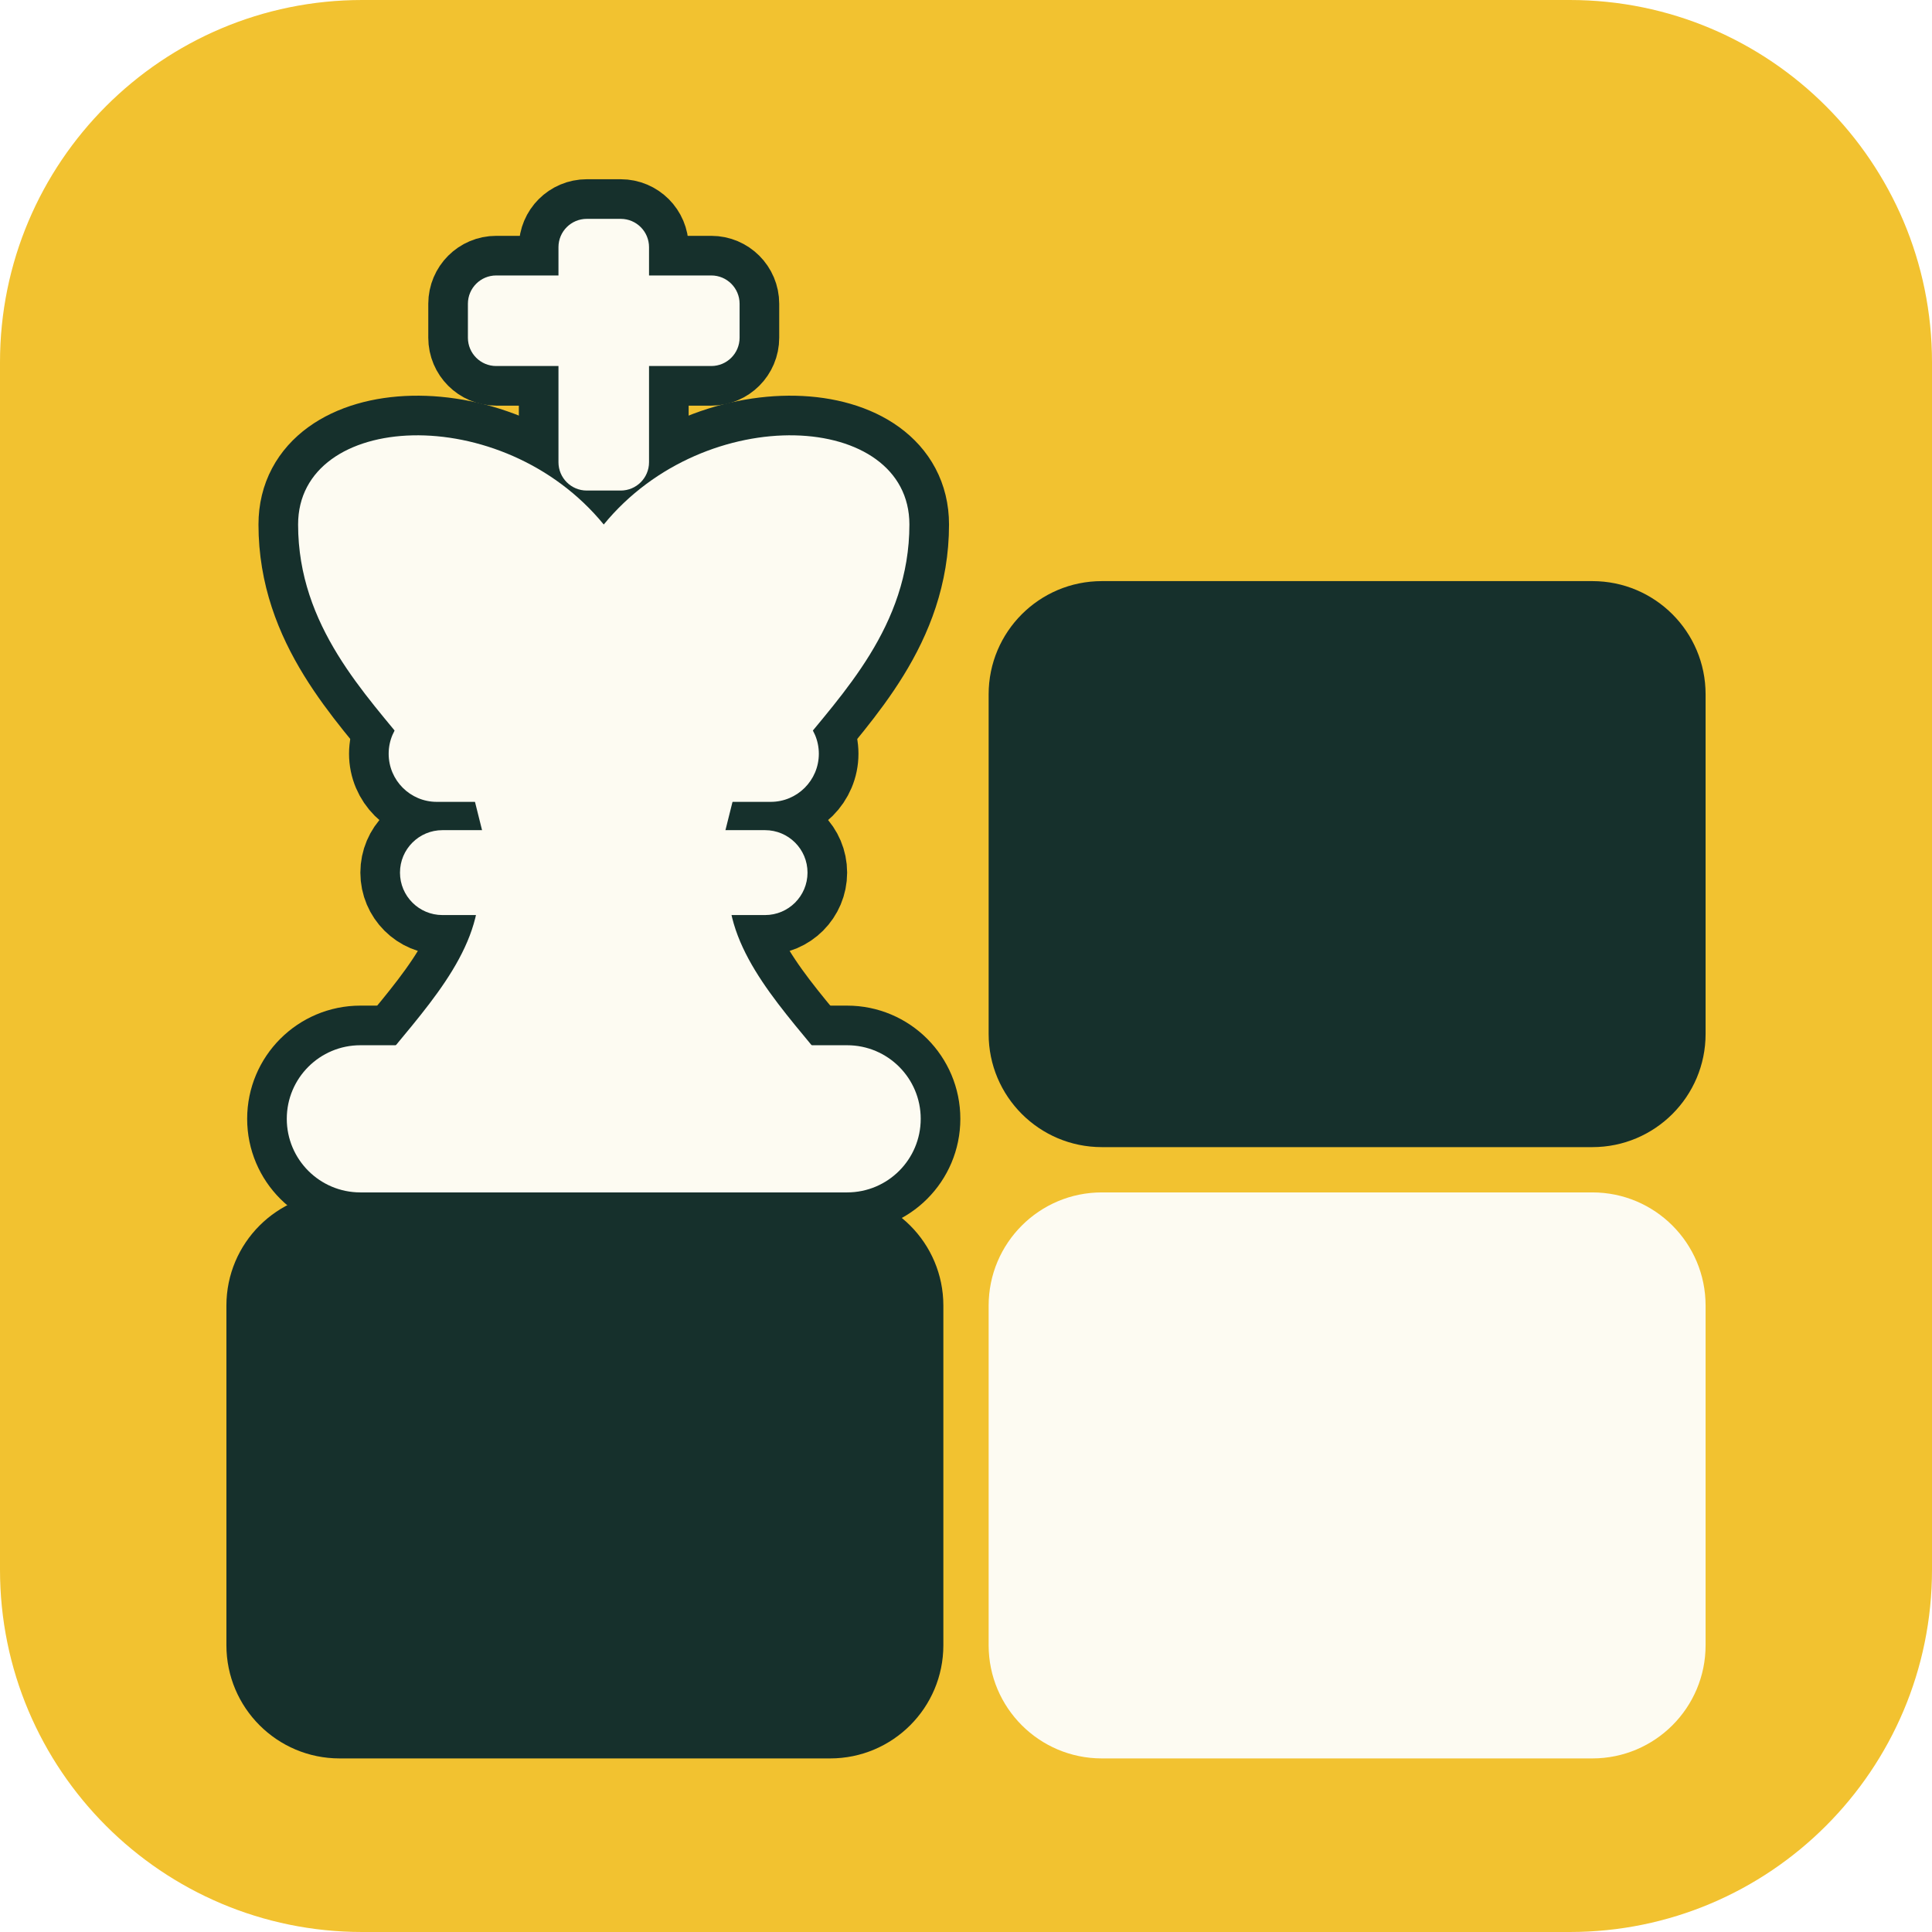
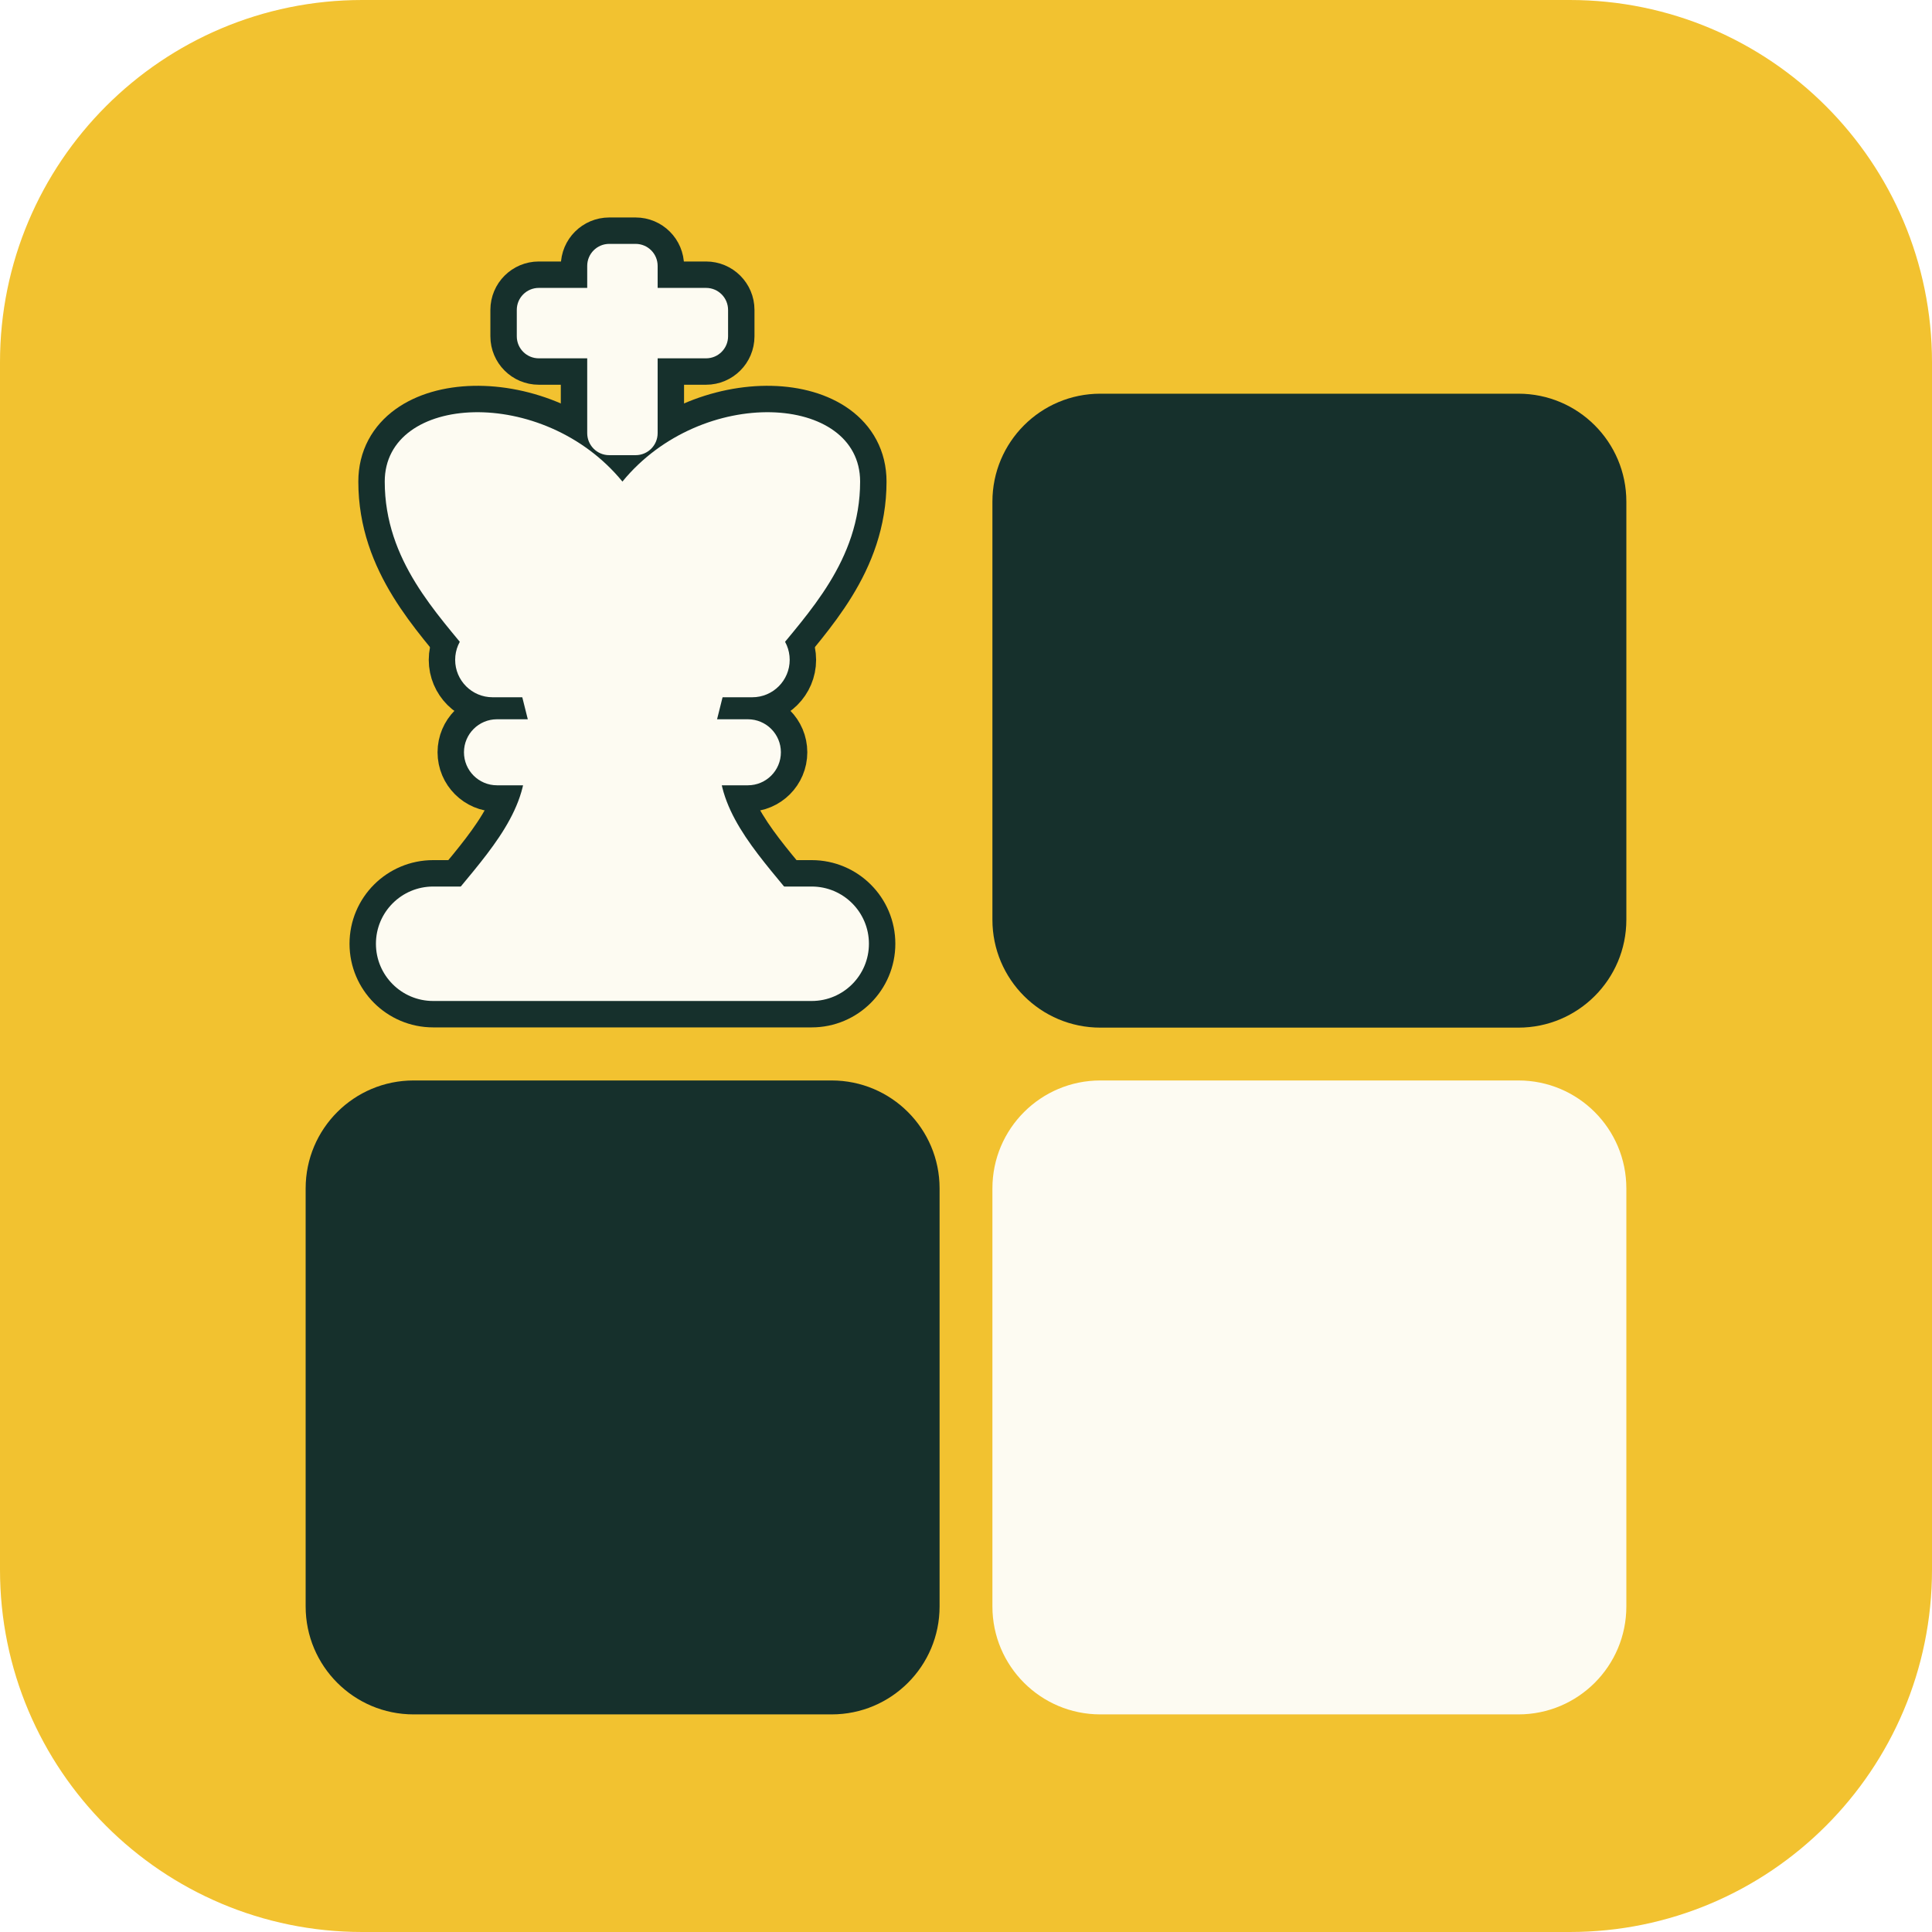
<svg xmlns="http://www.w3.org/2000/svg" viewBox="0 0 512 512">
  <rect width="512" height="512" rx="96" fill="#f2c230" />
-   <rect x="60" y="316" width="190" height="150" rx="30" fill="#16302c" />
-   <rect x="262" y="316" width="190" height="150" rx="30" fill="#fdfbf2" />
-   <rect x="262" y="154" width="190" height="150" rx="30" fill="#16302c" />
-   <svg x="10" y="46" width="300" height="300" viewBox="0 0 100 100">
-     <g stroke="#16302c" stroke-width="7" stroke-linejoin="round" fill="#16302c">
+   <rect x="81" y="286.333" width="168" height="168" rx="28.6" fill="#16302c" />
+   <rect x="263" y="286.333" width="168" height="168" rx="28.6" fill="#fdfbf2" />
+   <rect x="263" y="104.333" width="168" height="168" rx="28.6" fill="#16302c" />
+   <svg x="48.3" y="55.3" width="233.3" height="233.3" viewBox="0 0 100 100">
+     <g stroke="#16302c" stroke-width="6" stroke-linejoin="round" fill="#16302c">
      <rect x="46" y="4" width="8" height="24" rx="2.5" />
      <rect x="38" y="9" width="24" height="8" rx="2.5" />
      <path d="M23 31 C23 21 41 20 50 31 C59 20 77 21 77 31 C77 40 71 46 67 51 L33 51 C29 46 23 40 23 31 Z" />
      <rect x="31" y="47" width="38" height="8.5" rx="4.25" />
      <path d="M38 53 L62 53 L60 61 L40 61 Z" />
      <rect x="32" y="58" width="36" height="7.5" rx="3.75" />
      <path d="M39 63 L61 63 C61 69 66 74 70 79 L30 79 C34 74 39 69 39 63 Z" />
      <rect x="22" y="77" width="56" height="13" rx="6.5" />
    </g>
    <g fill="#fdfbf2">
      <rect x="46" y="4" width="8" height="24" rx="2.5" />
      <rect x="38" y="9" width="24" height="8" rx="2.5" />
      <path d="M23 31 C23 21 41 20 50 31 C59 20 77 21 77 31 C77 40 71 46 67 51 L33 51 C29 46 23 40 23 31 Z" />
      <rect x="31" y="47" width="38" height="8.5" rx="4.25" />
      <path d="M38 53 L62 53 L60 61 L40 61 Z" />
      <rect x="32" y="58" width="36" height="7.5" rx="3.75" />
      <path d="M39 63 L61 63 C61 69 66 74 70 79 L30 79 C34 74 39 69 39 63 Z" />
      <rect x="22" y="77" width="56" height="13" rx="6.5" />
    </g>
  </svg>
</svg>
